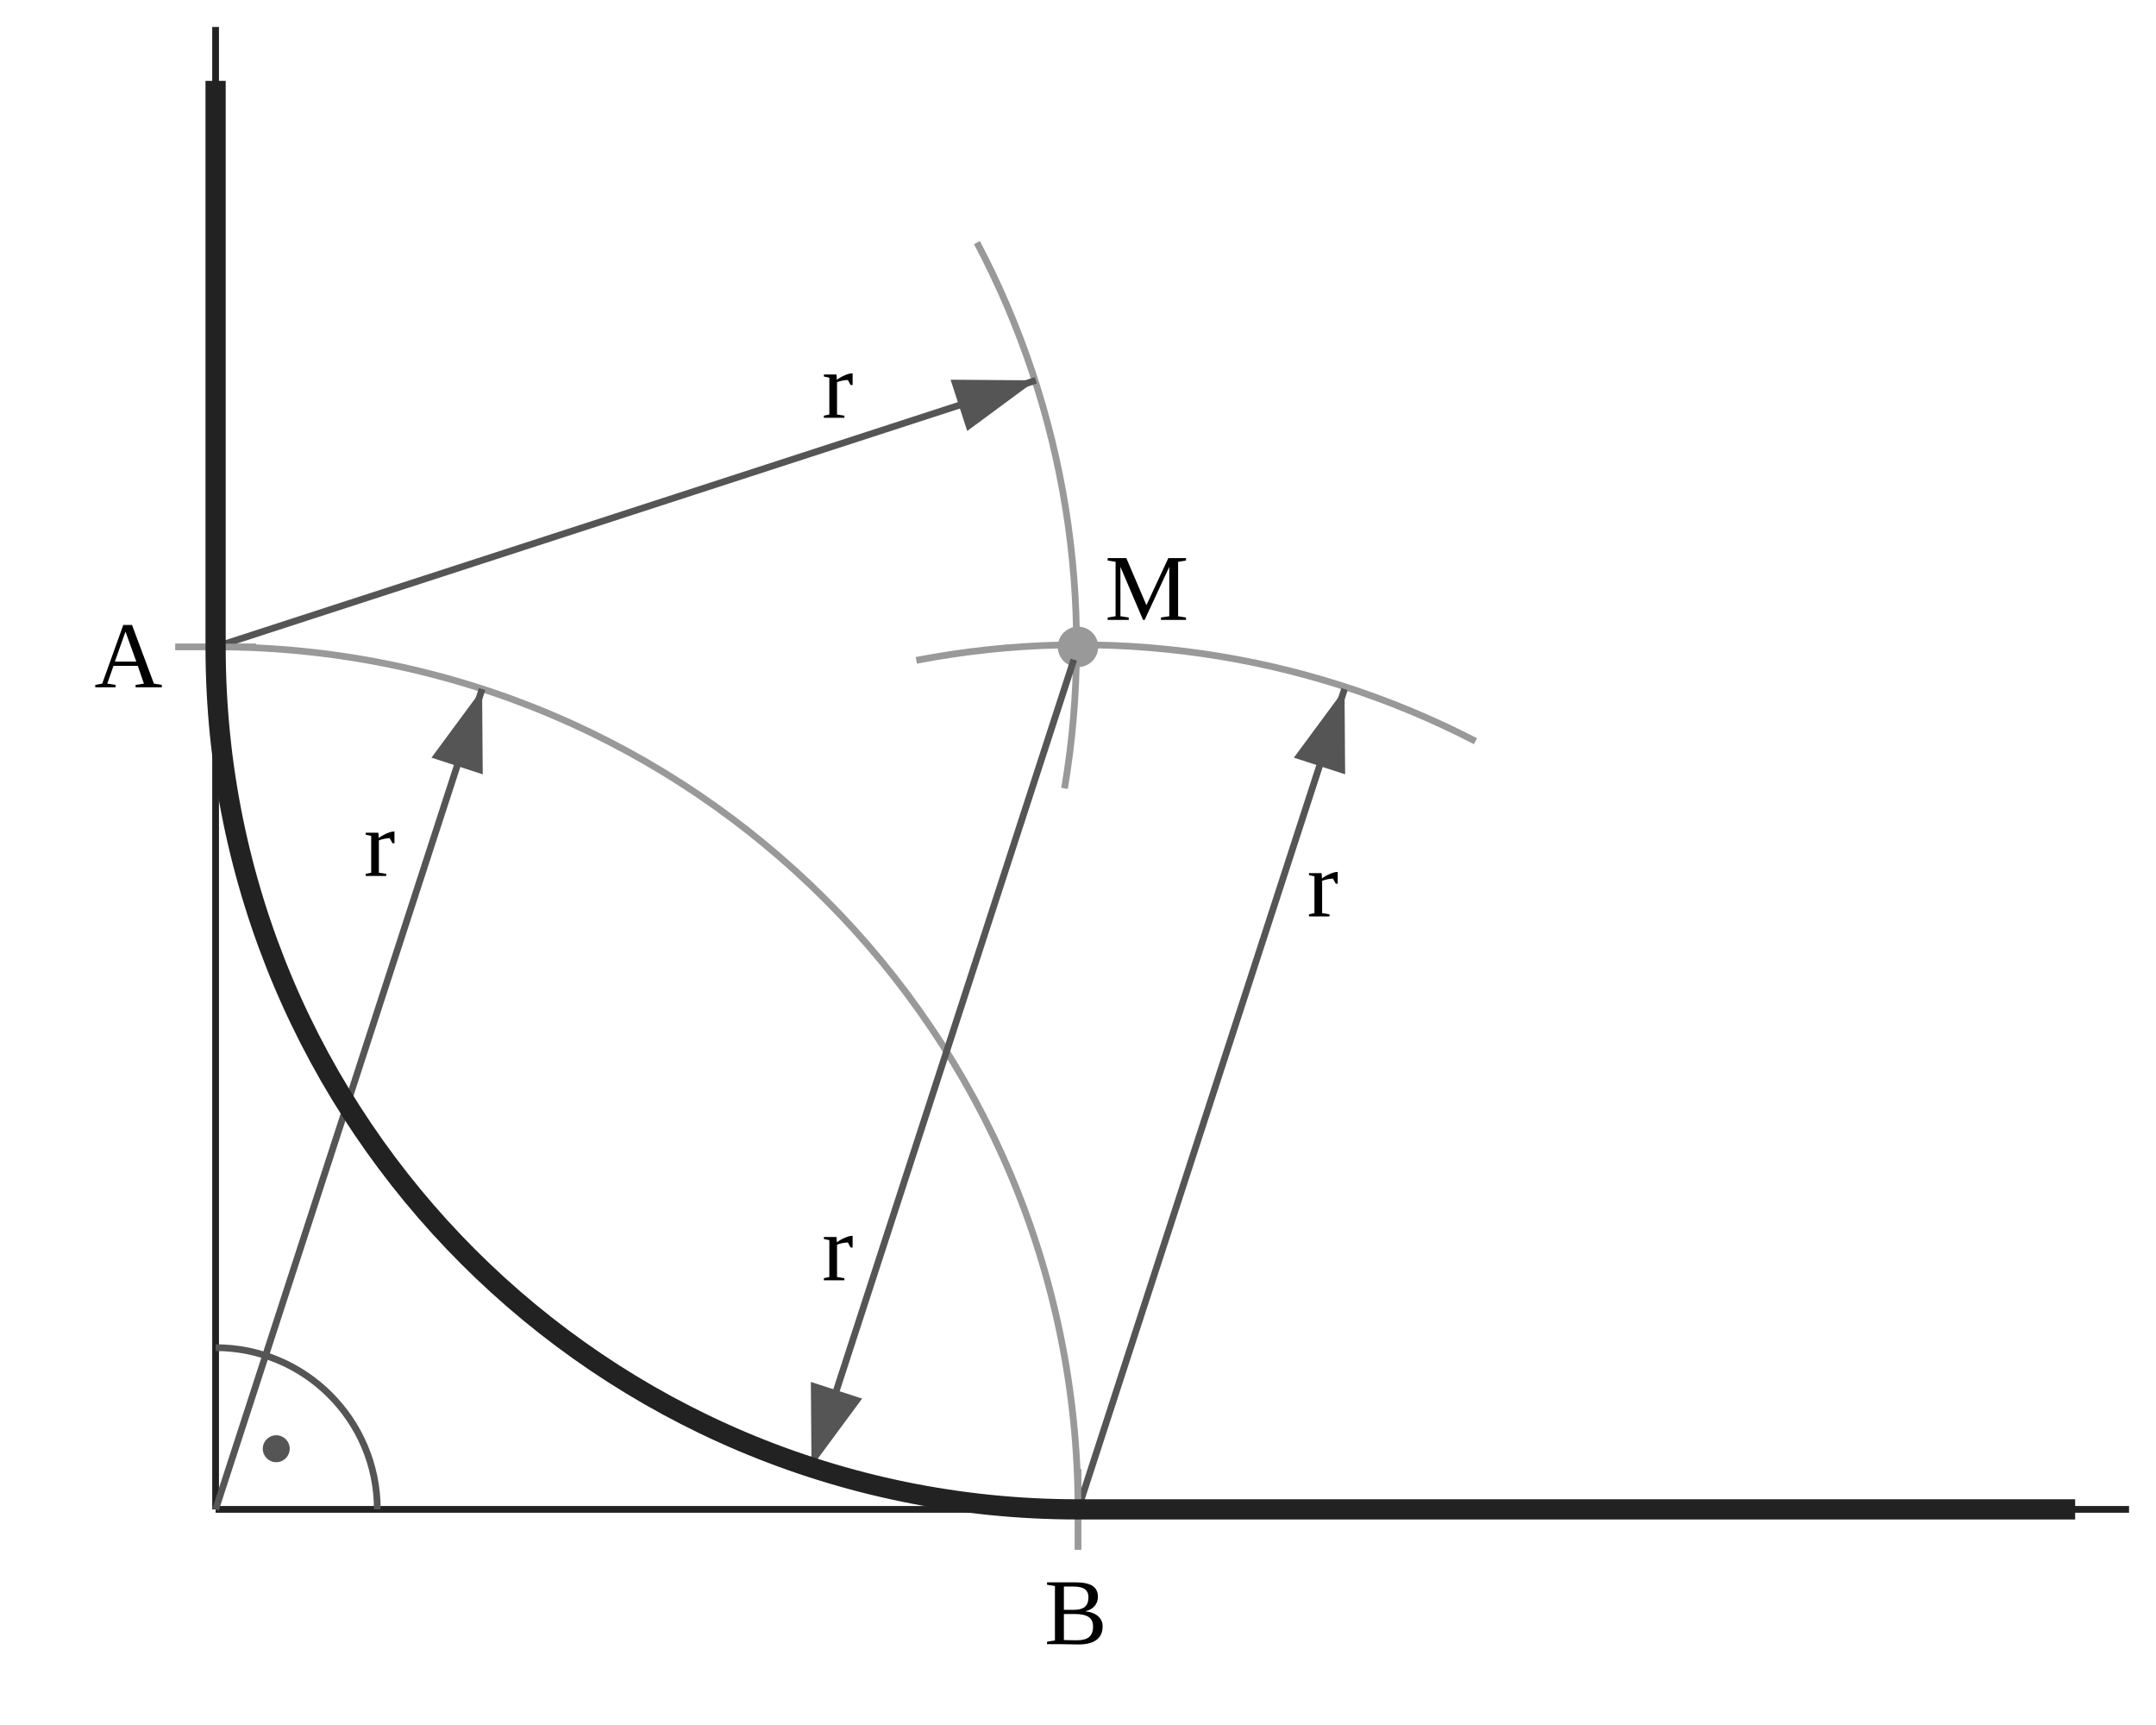
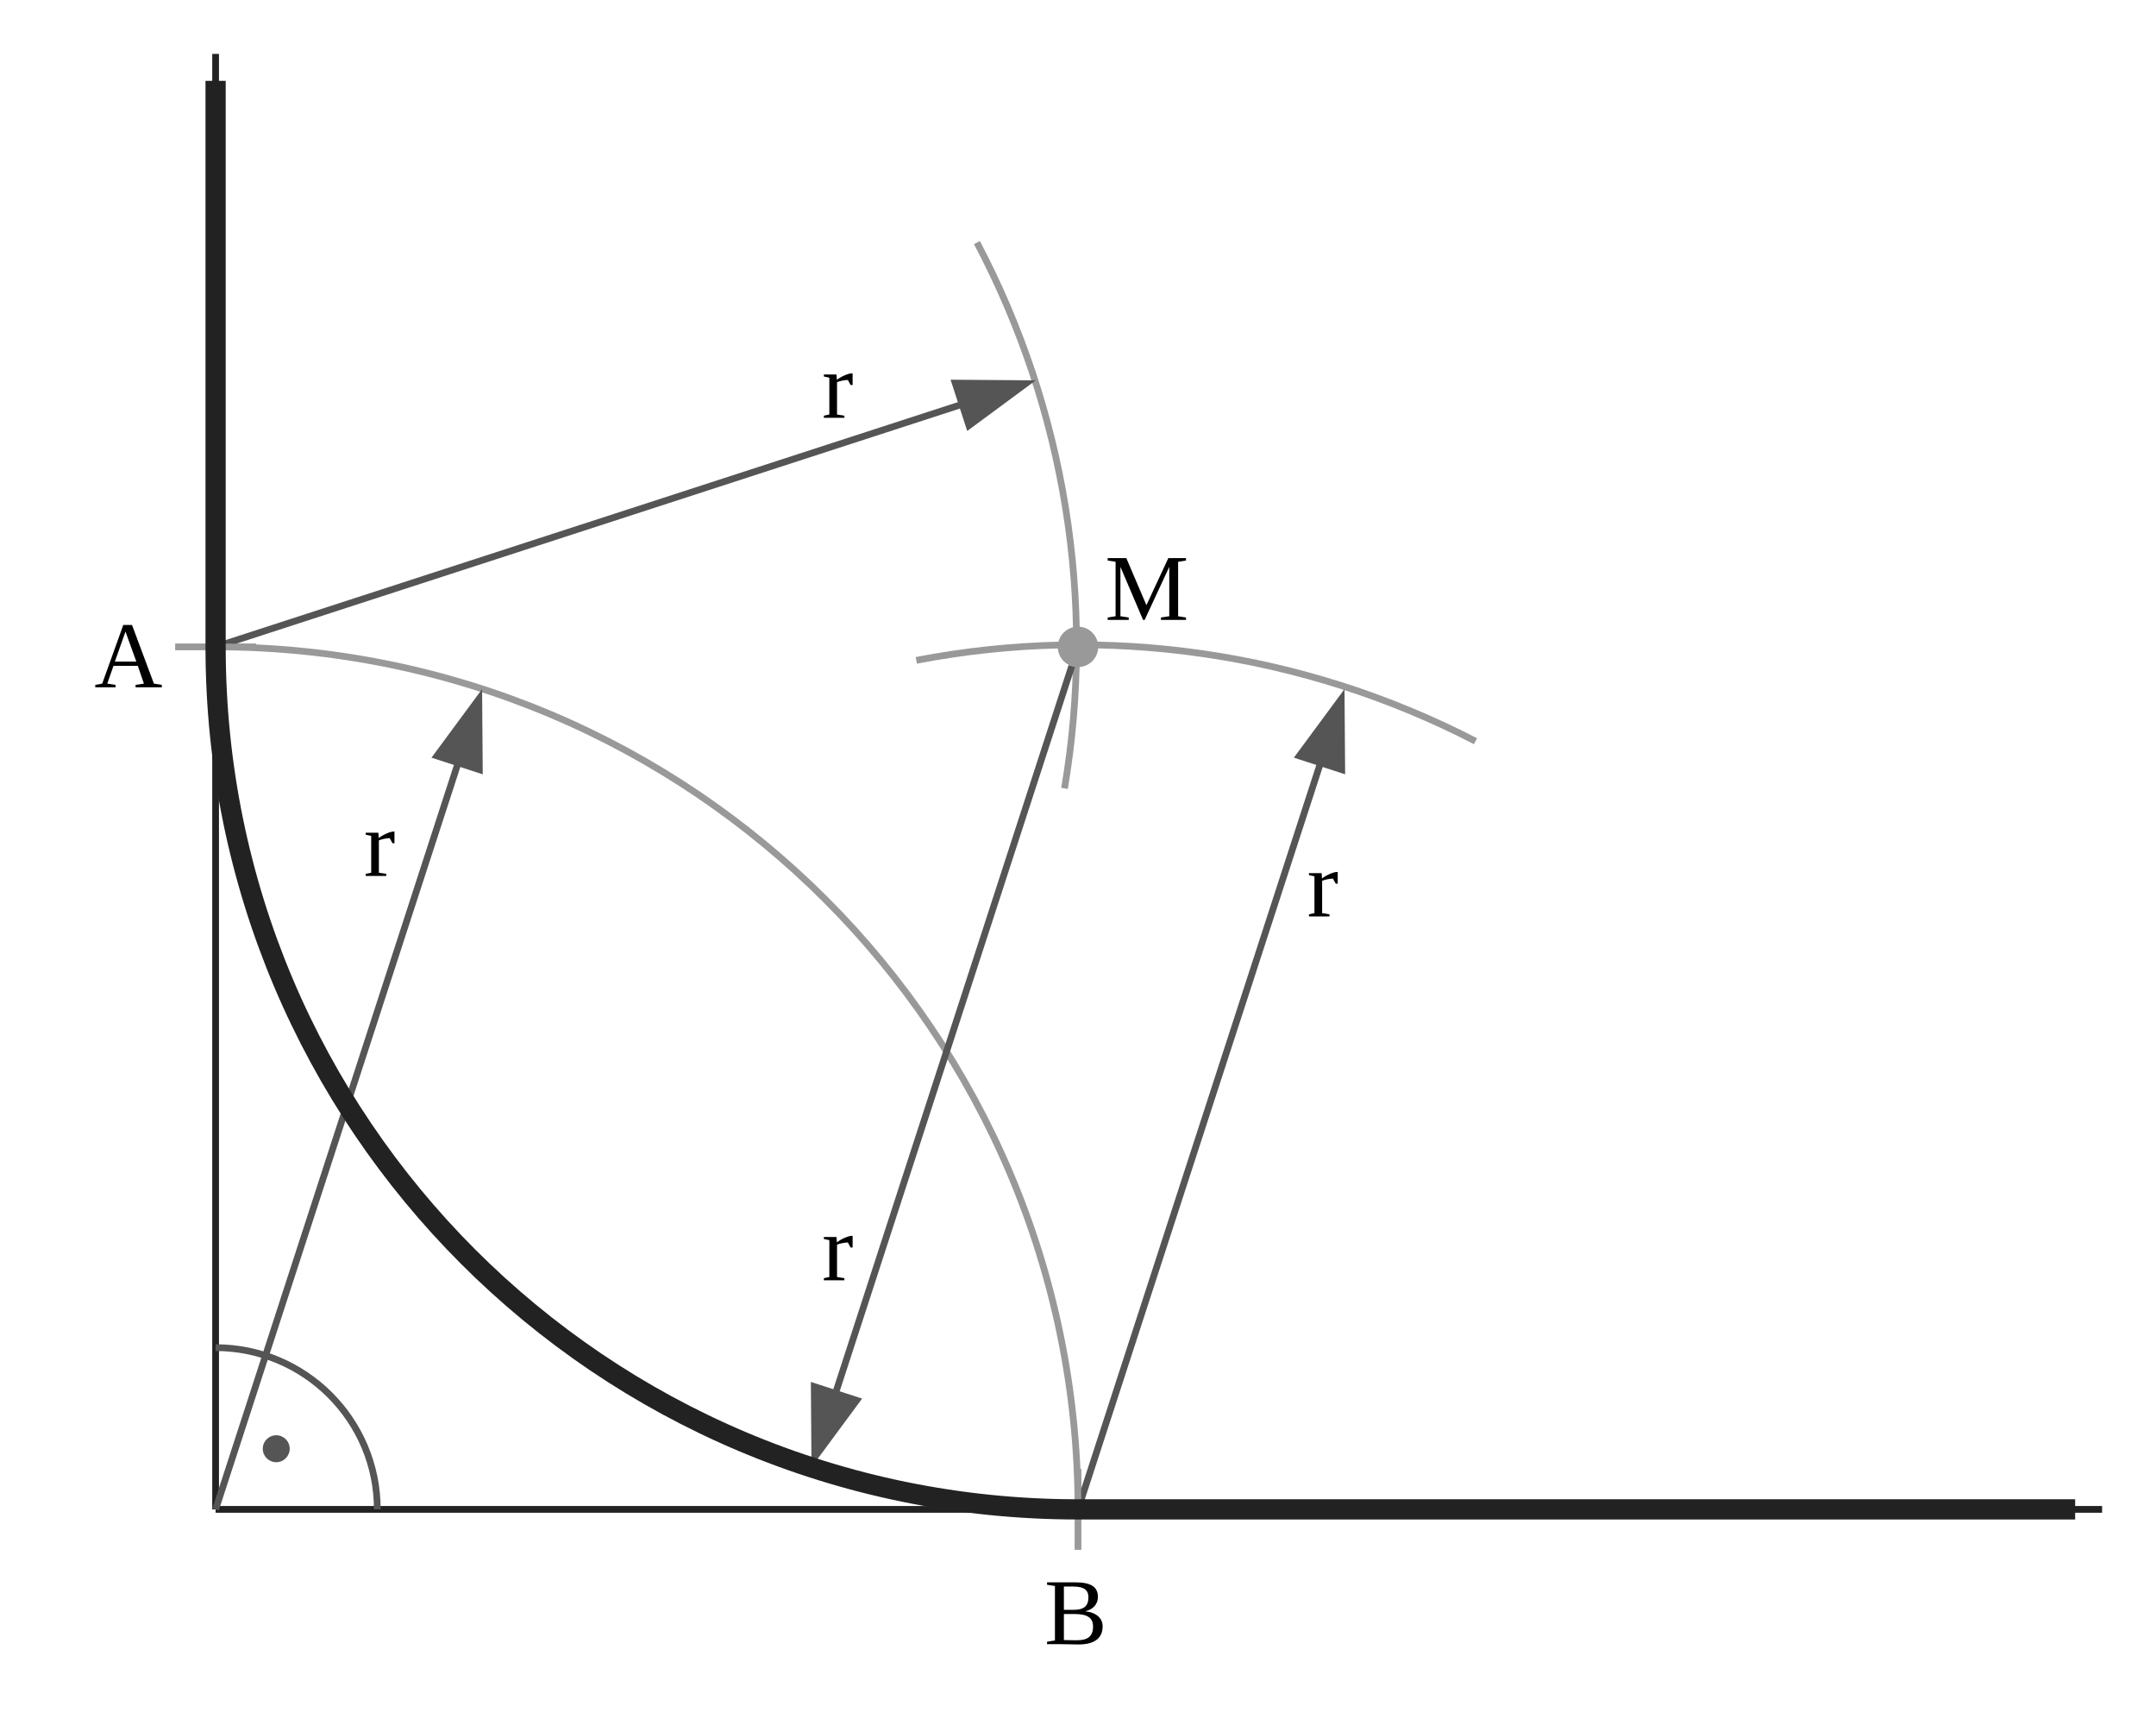
<svg xmlns="http://www.w3.org/2000/svg" width="320" height="256" viewBox="0 0 320 256">
  <style type="text/css">
  
  .eyes { fill: #999; stroke: none; }
  .baseline, .helpline { fill: none; stroke-width: 1px; stroke: #999; }
  .marker, .radii { fill: none; stroke-width: 1px; stroke: #555; }
  .dot, .arrowhead { fill: #555; stroke: none; }
  .constructor { fill: none; stroke-width: 1px; stroke: #222; }
  .result { fill: none; stroke-width: 3px; stroke: #222; }
  text { color: #222; font-size: 14px; }
  
 </style>
  <g id="right-angle">
-     <line class="constructor" x1="32" y1="224" x2="316" y2="224" />
-     <line class="constructor" x1="32" y1="4" x2="32" y2="224" />
+     <line class="constructor" x1="32" y1="224" x2="312" y2="224" />
+     <line class="constructor" x1="32" y1="8" x2="32" y2="224" />
    <path class="marker" d="M 56 224 A 24 24 180 0 0 32 200" />
    <circle class="dot" cx="41" cy="215" r="2" />
  </g>
  <g id="point-a">
    <line class="helpline" x1="26" y1="96" x2="38" y2="96" />
    <path class="helpline" d="M 158 117 A 128 128 180 0 0 145 36" />
    <text x="14" y="102">A</text>
    <g transform="rotate(-108, 32, 96)">
-       <line class="radii" x1="32" y1="96" x2="32" y2="224" />
+       <line class="radii" x1="32" y1="96" x2="32" y2="221" />
      <polygon class="arrowhead" points="32,224 36,212 28,212" />
    </g>
    <text x="122" y="62">r</text>
  </g>
  <g id="point-b">
    <line class="helpline" x1="160" y1="218" x2="160" y2="230" />
    <path class="helpline" d="M 219 110 A 128 128 180 0 0 136 98" />
    <text x="155" y="244">B</text>
    <g transform="rotate(108, 160, 224)">
-       <line class="radii" x1="160" y1="224" x2="32" y2="224" />
+       <line class="radii" x1="160" y1="224" x2="35" y2="224" />
      <polygon class="arrowhead" points="32,224 44,220 44,228" />
    </g>
    <text x="194" y="136">r</text>
  </g>
  <g>
    <path class="helpline" d="M 160 224 A 128 128 180 0 0 32 96" />
    <g transform="rotate(18, 32, 224)">
-       <line class="radii" x1="32" y1="224" x2="32" y2="96" />
+       <line class="radii" x1="32" y1="224" x2="32" y2="99" />
      <polygon class="arrowhead" points="32,96 36,108 28,108" />
    </g>
    <text x="54" y="130">r</text>
  </g>
  <g>
    <circle class="eyes" cx="160" cy="96" r="3" />
    <text x="164" y="92">M</text>
    <g transform="rotate(18, 160, 96)">
-       <line class="radii" x1="160" y1="98" x2="160" y2="224" />
+       <line class="radii" x1="160" y1="99" x2="160" y2="221" />
      <polygon class="arrowhead" points="160,224 164,212 156,212" />
    </g>
    <text x="122" y="190">r</text>
  </g>
-   <path class="result" d="M 32 96 A 128 128 180 0 0 160 224" />
-   <line class="result" x1="32" y1="12" x2="32" y2="96" />
-   <line class="result" x1="160" y1="224" x2="308" y2="224" />
+   <path class="result" d="M 32 12, 32 96 A 128 128 180 0 0 160 224 L 308 224" />
</svg>
